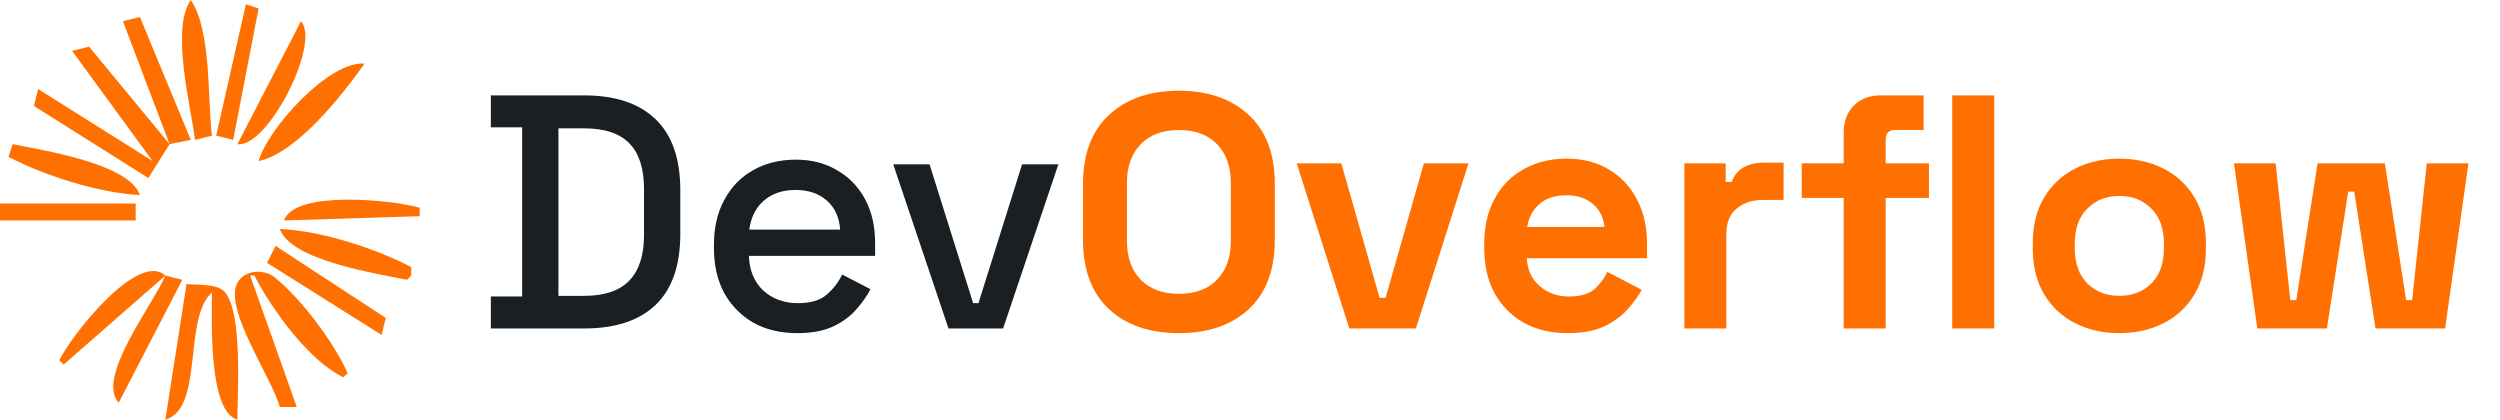
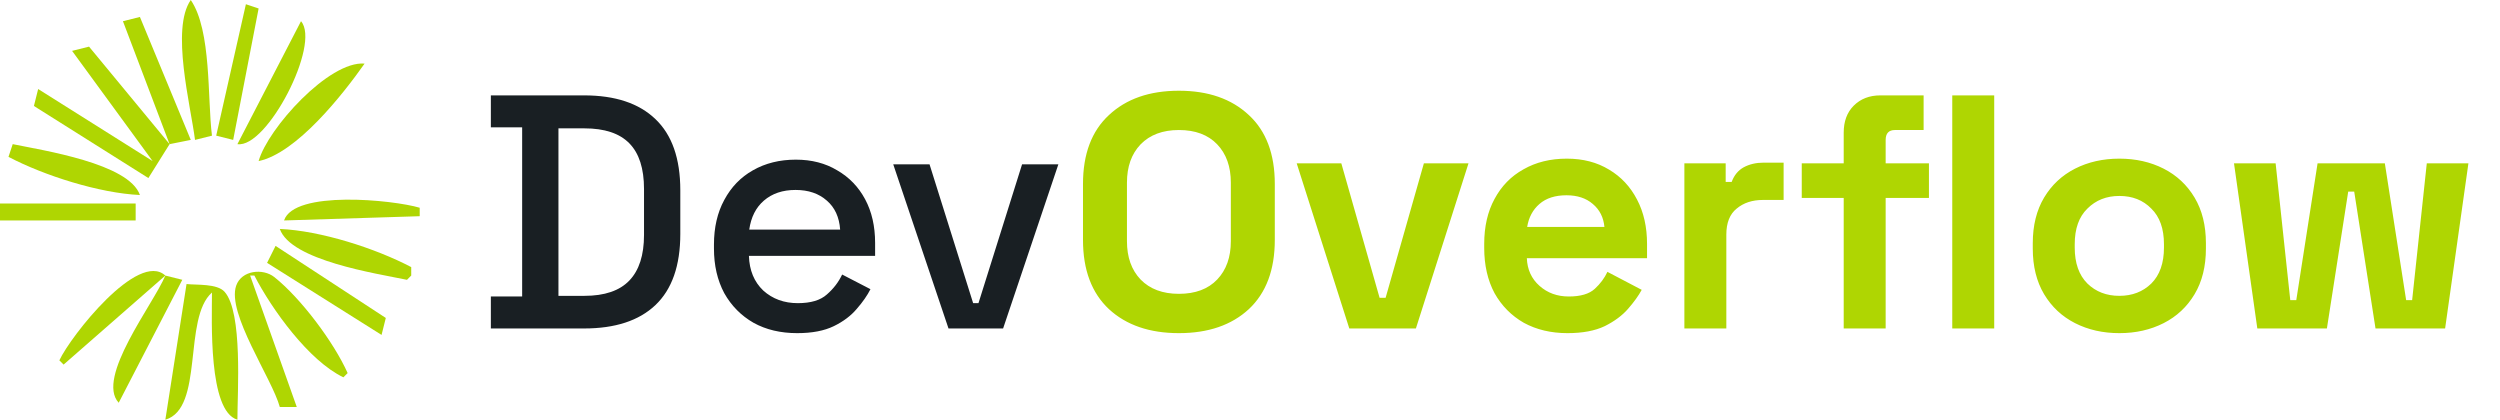
<svg xmlns="http://www.w3.org/2000/svg" width="137" height="23" viewBox="0 0 137 23" fill="none">
-   <path d="M10.454 0C9.351 1.583 10.447 5.769 10.687 7.667L11.616 7.434C11.358 5.389 11.6 1.676 10.454 0Z" fill="#FF7000" />
-   <path d="M13.475 0.232L11.848 7.434L12.778 7.667L14.172 0.465L13.475 0.232Z" fill="#FF7000" />
-   <path d="M6.737 1.162L9.293 7.899L4.879 2.555L3.95 2.788L8.364 8.828L2.091 4.879L1.859 5.808L8.131 9.757L9.293 7.899L10.455 7.667L7.667 0.929L6.737 1.162Z" fill="#FF7000" />
-   <path d="M16.495 1.162L13.01 7.899C14.631 8.144 17.593 2.416 16.495 1.162Z" fill="#FF7000" />
-   <path d="M14.172 8.828C16.262 8.388 18.783 5.184 19.98 3.485C18.03 3.321 14.672 7.044 14.172 8.828Z" fill="#FF7000" />
-   <path d="M0.697 7.899L0.465 8.596C2.429 9.627 5.448 10.585 7.667 10.687C7.065 8.957 2.38 8.247 0.697 7.899Z" fill="#FF7000" />
-   <path d="M0 11.152V12.081H7.434V11.152H0Z" fill="#FF7000" />
-   <path d="M15.566 12.081L23 11.848V11.384C21.525 10.948 16.12 10.409 15.566 12.081Z" fill="#FF7000" />
-   <path d="M15.333 12.546C15.936 14.278 20.622 14.986 22.303 15.334L22.535 15.101V14.637C20.558 13.599 17.567 12.643 15.333 12.546Z" fill="#FF7000" />
-   <path d="M15.101 13.475L14.636 14.404L20.909 18.354L21.142 17.424L15.101 13.475Z" fill="#FF7000" />
-   <path d="M3.253 19.747L3.485 19.98L9.061 15.101C7.564 13.725 3.877 18.41 3.253 19.747Z" fill="#FF7000" />
-   <path d="M15.333 22.303H16.263L13.707 15.101H13.94C14.892 16.948 16.925 19.775 18.818 20.677L19.051 20.445C18.299 18.759 16.49 16.343 15.034 15.185C14.413 14.691 13.238 14.803 12.942 15.656C12.418 17.172 14.904 20.735 15.333 22.303Z" fill="#FF7000" />
-   <path d="M9.061 15.101C8.411 16.66 5.234 20.699 6.505 22.071L9.99 15.333L9.061 15.101Z" fill="#FF7000" />
-   <path d="M10.222 15.566L9.061 23C11.195 22.376 10.012 17.44 11.616 16.03C11.616 17.517 11.401 22.529 13.01 23C13.009 21.505 13.312 17.119 12.307 15.99C11.899 15.533 10.788 15.627 10.222 15.566Z" fill="#FF7000" />
+   <path d="M10.454 0C9.351 1.583 10.447 5.769 10.687 7.667L11.616 7.434C11.358 5.389 11.6 1.676 10.454 0Z" fill="#afd602" />
+   <path d="M13.475 0.232L11.848 7.434L12.778 7.667L14.172 0.465L13.475 0.232Z" fill="#afd602" />
+   <path d="M6.737 1.162L9.293 7.899L4.879 2.555L3.95 2.788L8.364 8.828L2.091 4.879L1.859 5.808L8.131 9.757L9.293 7.899L10.455 7.667L7.667 0.929L6.737 1.162Z" fill="#afd602" />
+   <path d="M16.495 1.162L13.01 7.899C14.631 8.144 17.593 2.416 16.495 1.162Z" fill="#afd602" />
+   <path d="M14.172 8.828C16.262 8.388 18.783 5.184 19.98 3.485C18.03 3.321 14.672 7.044 14.172 8.828Z" fill="#afd602" />
+   <path d="M0.697 7.899L0.465 8.596C2.429 9.627 5.448 10.585 7.667 10.687C7.065 8.957 2.38 8.247 0.697 7.899Z" fill="#afd602" />
+   <path d="M0 11.152V12.081H7.434V11.152H0Z" fill="#afd602" />
+   <path d="M15.566 12.081L23 11.848V11.384C21.525 10.948 16.12 10.409 15.566 12.081Z" fill="#afd602" />
+   <path d="M15.333 12.546C15.936 14.278 20.622 14.986 22.303 15.334L22.535 15.101V14.637C20.558 13.599 17.567 12.643 15.333 12.546Z" fill="#afd602" />
+   <path d="M15.101 13.475L14.636 14.404L20.909 18.354L21.142 17.424L15.101 13.475Z" fill="#afd602" />
+   <path d="M3.253 19.747L3.485 19.98L9.061 15.101C7.564 13.725 3.877 18.41 3.253 19.747Z" fill="#afd602" />
+   <path d="M15.333 22.303H16.263L13.707 15.101H13.94C14.892 16.948 16.925 19.775 18.818 20.677L19.051 20.445C18.299 18.759 16.49 16.343 15.034 15.185C14.413 14.691 13.238 14.803 12.942 15.656C12.418 17.172 14.904 20.735 15.333 22.303Z" fill="#afd602" />
+   <path d="M9.061 15.101C8.411 16.66 5.234 20.699 6.505 22.071L9.99 15.333L9.061 15.101Z" fill="#afd602" />
+   <path d="M10.222 15.566L9.061 23C11.195 22.376 10.012 17.44 11.616 16.03C11.616 17.517 11.401 22.529 13.01 23C13.009 21.505 13.312 17.119 12.307 15.99C11.899 15.533 10.788 15.627 10.222 15.566Z" fill="#afd602" />
  <path d="M26.899 18V16.248H28.614V6.979H26.899V5.227H32.008C33.711 5.227 35.012 5.659 35.913 6.523C36.825 7.387 37.281 8.688 37.281 10.428V12.818C37.281 14.557 36.825 15.859 35.913 16.723C35.012 17.574 33.711 18 32.008 18H26.899ZM30.603 16.212H32.026C33.133 16.212 33.954 15.932 34.489 15.373C35.025 14.813 35.292 13.98 35.292 12.873V10.355C35.292 9.236 35.025 8.402 34.489 7.855C33.954 7.307 33.133 7.034 32.026 7.034H30.603V16.212ZM43.686 18.256C42.774 18.256 41.977 18.067 41.296 17.69C40.615 17.3 40.08 16.759 39.69 16.066C39.313 15.36 39.125 14.545 39.125 13.621V13.402C39.125 12.465 39.313 11.65 39.69 10.957C40.068 10.251 40.59 9.71 41.26 9.333C41.941 8.944 42.725 8.749 43.613 8.749C44.477 8.749 45.231 8.944 45.876 9.333C46.533 9.71 47.044 10.239 47.409 10.92C47.774 11.601 47.956 12.398 47.956 13.311V14.022H41.041C41.065 14.813 41.327 15.445 41.825 15.92C42.336 16.382 42.969 16.613 43.723 16.613C44.428 16.613 44.958 16.455 45.31 16.139C45.675 15.823 45.955 15.458 46.15 15.044L47.701 15.847C47.53 16.188 47.281 16.546 46.953 16.923C46.636 17.3 46.217 17.617 45.694 17.872C45.17 18.128 44.501 18.256 43.686 18.256ZM41.059 12.581H46.04C45.992 11.899 45.748 11.37 45.31 10.993C44.872 10.604 44.301 10.409 43.595 10.409C42.89 10.409 42.312 10.604 41.862 10.993C41.424 11.37 41.156 11.899 41.059 12.581ZM51.978 18L48.949 9.004H50.938L53.328 16.613H53.62L56.01 9.004H57.999L54.97 18H51.978Z" fill="#191F23" />
-   <path d="M64.603 18.256C62.998 18.256 61.721 17.817 60.772 16.942C59.823 16.054 59.348 14.789 59.348 13.146V10.081C59.348 8.439 59.823 7.18 60.772 6.304C61.721 5.416 62.998 4.972 64.603 4.972C66.209 4.972 67.487 5.416 68.435 6.304C69.384 7.18 69.859 8.439 69.859 10.081V13.146C69.859 14.789 69.384 16.054 68.435 16.942C67.487 17.817 66.209 18.256 64.603 18.256ZM64.603 16.102C65.504 16.102 66.203 15.841 66.702 15.318C67.201 14.795 67.45 14.095 67.45 13.219V10.008C67.45 9.132 67.201 8.433 66.702 7.91C66.203 7.387 65.504 7.125 64.603 7.125C63.715 7.125 63.016 7.387 62.505 7.91C62.006 8.433 61.757 9.132 61.757 10.008V13.219C61.757 14.095 62.006 14.795 62.505 15.318C63.016 15.841 63.715 16.102 64.603 16.102ZM73.942 18L71.059 8.95H73.504L75.602 16.321H75.931L78.029 8.95H80.474L77.591 18H73.942ZM85.897 18.256C84.997 18.256 84.2 18.067 83.507 17.69C82.826 17.3 82.29 16.759 81.901 16.066C81.524 15.36 81.335 14.533 81.335 13.584V13.365C81.335 12.416 81.524 11.595 81.901 10.902C82.278 10.197 82.807 9.655 83.489 9.278C84.17 8.889 84.96 8.694 85.861 8.694C86.749 8.694 87.521 8.895 88.178 9.296C88.835 9.686 89.346 10.233 89.711 10.938C90.076 11.632 90.258 12.441 90.258 13.365V14.15H83.671C83.695 14.77 83.926 15.275 84.364 15.664C84.802 16.054 85.338 16.248 85.97 16.248C86.615 16.248 87.089 16.108 87.393 15.829C87.697 15.549 87.928 15.239 88.087 14.898L89.966 15.883C89.796 16.2 89.546 16.546 89.218 16.923C88.902 17.288 88.476 17.605 87.941 17.872C87.406 18.128 86.724 18.256 85.897 18.256ZM83.689 12.435H87.922C87.874 11.912 87.661 11.492 87.284 11.176C86.919 10.86 86.438 10.701 85.842 10.701C85.222 10.701 84.729 10.86 84.364 11.176C83.999 11.492 83.774 11.912 83.689 12.435ZM92.304 18V8.95H94.567V9.971H94.895C95.029 9.607 95.248 9.339 95.552 9.169C95.868 8.998 96.234 8.913 96.647 8.913H97.742V10.957H96.611C96.027 10.957 95.546 11.115 95.169 11.431C94.792 11.735 94.603 12.21 94.603 12.854V18H92.304ZM101.035 18V10.847H98.736V8.95H101.035V7.271C101.035 6.651 101.218 6.158 101.582 5.793C101.96 5.416 102.446 5.227 103.042 5.227H105.414V7.125H103.845C103.504 7.125 103.334 7.307 103.334 7.672V8.95H105.706V10.847H103.334V18H101.035ZM106.984 18V5.227H109.283V18H106.984ZM116.14 18.256C115.24 18.256 114.431 18.073 113.713 17.708C112.996 17.343 112.43 16.814 112.016 16.121C111.603 15.427 111.396 14.594 111.396 13.621V13.329C111.396 12.356 111.603 11.522 112.016 10.829C112.43 10.136 112.996 9.607 113.713 9.242C114.431 8.877 115.24 8.694 116.14 8.694C117.04 8.694 117.849 8.877 118.567 9.242C119.285 9.607 119.85 10.136 120.264 10.829C120.678 11.522 120.884 12.356 120.884 13.329V13.621C120.884 14.594 120.678 15.427 120.264 16.121C119.85 16.814 119.285 17.343 118.567 17.708C117.849 18.073 117.04 18.256 116.14 18.256ZM116.14 16.212C116.846 16.212 117.43 15.987 117.892 15.537C118.354 15.075 118.585 14.418 118.585 13.566V13.384C118.585 12.532 118.354 11.881 117.892 11.431C117.442 10.969 116.858 10.738 116.14 10.738C115.435 10.738 114.851 10.969 114.389 11.431C113.926 11.881 113.695 12.532 113.695 13.384V13.566C113.695 14.418 113.926 15.075 114.389 15.537C114.851 15.987 115.435 16.212 116.14 16.212ZM123.701 18L122.423 8.95H124.704L125.507 16.449H125.836L127.003 8.95H130.689L131.857 16.449H132.185L132.988 8.95H135.269L133.992 18H130.178L129.011 10.501H128.682L127.514 18H123.701Z" fill="#FF7000" />
+   <path d="M64.603 18.256C62.998 18.256 61.721 17.817 60.772 16.942C59.823 16.054 59.348 14.789 59.348 13.146V10.081C59.348 8.439 59.823 7.18 60.772 6.304C61.721 5.416 62.998 4.972 64.603 4.972C66.209 4.972 67.487 5.416 68.435 6.304C69.384 7.18 69.859 8.439 69.859 10.081V13.146C69.859 14.789 69.384 16.054 68.435 16.942C67.487 17.817 66.209 18.256 64.603 18.256ZM64.603 16.102C65.504 16.102 66.203 15.841 66.702 15.318C67.201 14.795 67.45 14.095 67.45 13.219V10.008C67.45 9.132 67.201 8.433 66.702 7.91C66.203 7.387 65.504 7.125 64.603 7.125C63.715 7.125 63.016 7.387 62.505 7.91C62.006 8.433 61.757 9.132 61.757 10.008V13.219C61.757 14.095 62.006 14.795 62.505 15.318C63.016 15.841 63.715 16.102 64.603 16.102ZM73.942 18L71.059 8.95H73.504L75.602 16.321H75.931L78.029 8.95H80.474L77.591 18H73.942ZM85.897 18.256C84.997 18.256 84.2 18.067 83.507 17.69C82.826 17.3 82.29 16.759 81.901 16.066C81.524 15.36 81.335 14.533 81.335 13.584V13.365C81.335 12.416 81.524 11.595 81.901 10.902C82.278 10.197 82.807 9.655 83.489 9.278C84.17 8.889 84.96 8.694 85.861 8.694C86.749 8.694 87.521 8.895 88.178 9.296C88.835 9.686 89.346 10.233 89.711 10.938C90.076 11.632 90.258 12.441 90.258 13.365V14.15H83.671C83.695 14.77 83.926 15.275 84.364 15.664C84.802 16.054 85.338 16.248 85.97 16.248C86.615 16.248 87.089 16.108 87.393 15.829C87.697 15.549 87.928 15.239 88.087 14.898L89.966 15.883C89.796 16.2 89.546 16.546 89.218 16.923C88.902 17.288 88.476 17.605 87.941 17.872C87.406 18.128 86.724 18.256 85.897 18.256ZM83.689 12.435H87.922C87.874 11.912 87.661 11.492 87.284 11.176C86.919 10.86 86.438 10.701 85.842 10.701C85.222 10.701 84.729 10.86 84.364 11.176C83.999 11.492 83.774 11.912 83.689 12.435ZM92.304 18V8.95H94.567V9.971H94.895C95.029 9.607 95.248 9.339 95.552 9.169C95.868 8.998 96.234 8.913 96.647 8.913H97.742V10.957H96.611C96.027 10.957 95.546 11.115 95.169 11.431C94.792 11.735 94.603 12.21 94.603 12.854V18H92.304ZM101.035 18V10.847H98.736V8.95H101.035V7.271C101.035 6.651 101.218 6.158 101.582 5.793C101.96 5.416 102.446 5.227 103.042 5.227H105.414V7.125H103.845C103.504 7.125 103.334 7.307 103.334 7.672V8.95H105.706V10.847H103.334V18H101.035ZM106.984 18V5.227H109.283V18H106.984ZM116.14 18.256C115.24 18.256 114.431 18.073 113.713 17.708C112.996 17.343 112.43 16.814 112.016 16.121C111.603 15.427 111.396 14.594 111.396 13.621V13.329C111.396 12.356 111.603 11.522 112.016 10.829C112.43 10.136 112.996 9.607 113.713 9.242C114.431 8.877 115.24 8.694 116.14 8.694C117.04 8.694 117.849 8.877 118.567 9.242C119.285 9.607 119.85 10.136 120.264 10.829C120.678 11.522 120.884 12.356 120.884 13.329V13.621C120.884 14.594 120.678 15.427 120.264 16.121C119.85 16.814 119.285 17.343 118.567 17.708C117.849 18.073 117.04 18.256 116.14 18.256ZM116.14 16.212C116.846 16.212 117.43 15.987 117.892 15.537C118.354 15.075 118.585 14.418 118.585 13.566V13.384C118.585 12.532 118.354 11.881 117.892 11.431C117.442 10.969 116.858 10.738 116.14 10.738C115.435 10.738 114.851 10.969 114.389 11.431C113.926 11.881 113.695 12.532 113.695 13.384V13.566C113.695 14.418 113.926 15.075 114.389 15.537C114.851 15.987 115.435 16.212 116.14 16.212ZM123.701 18L122.423 8.95H124.704L125.507 16.449H125.836L127.003 8.95H130.689L131.857 16.449H132.185L132.988 8.95H135.269L133.992 18H130.178L129.011 10.501H128.682L127.514 18H123.701Z" fill="#afd602" />
</svg>
